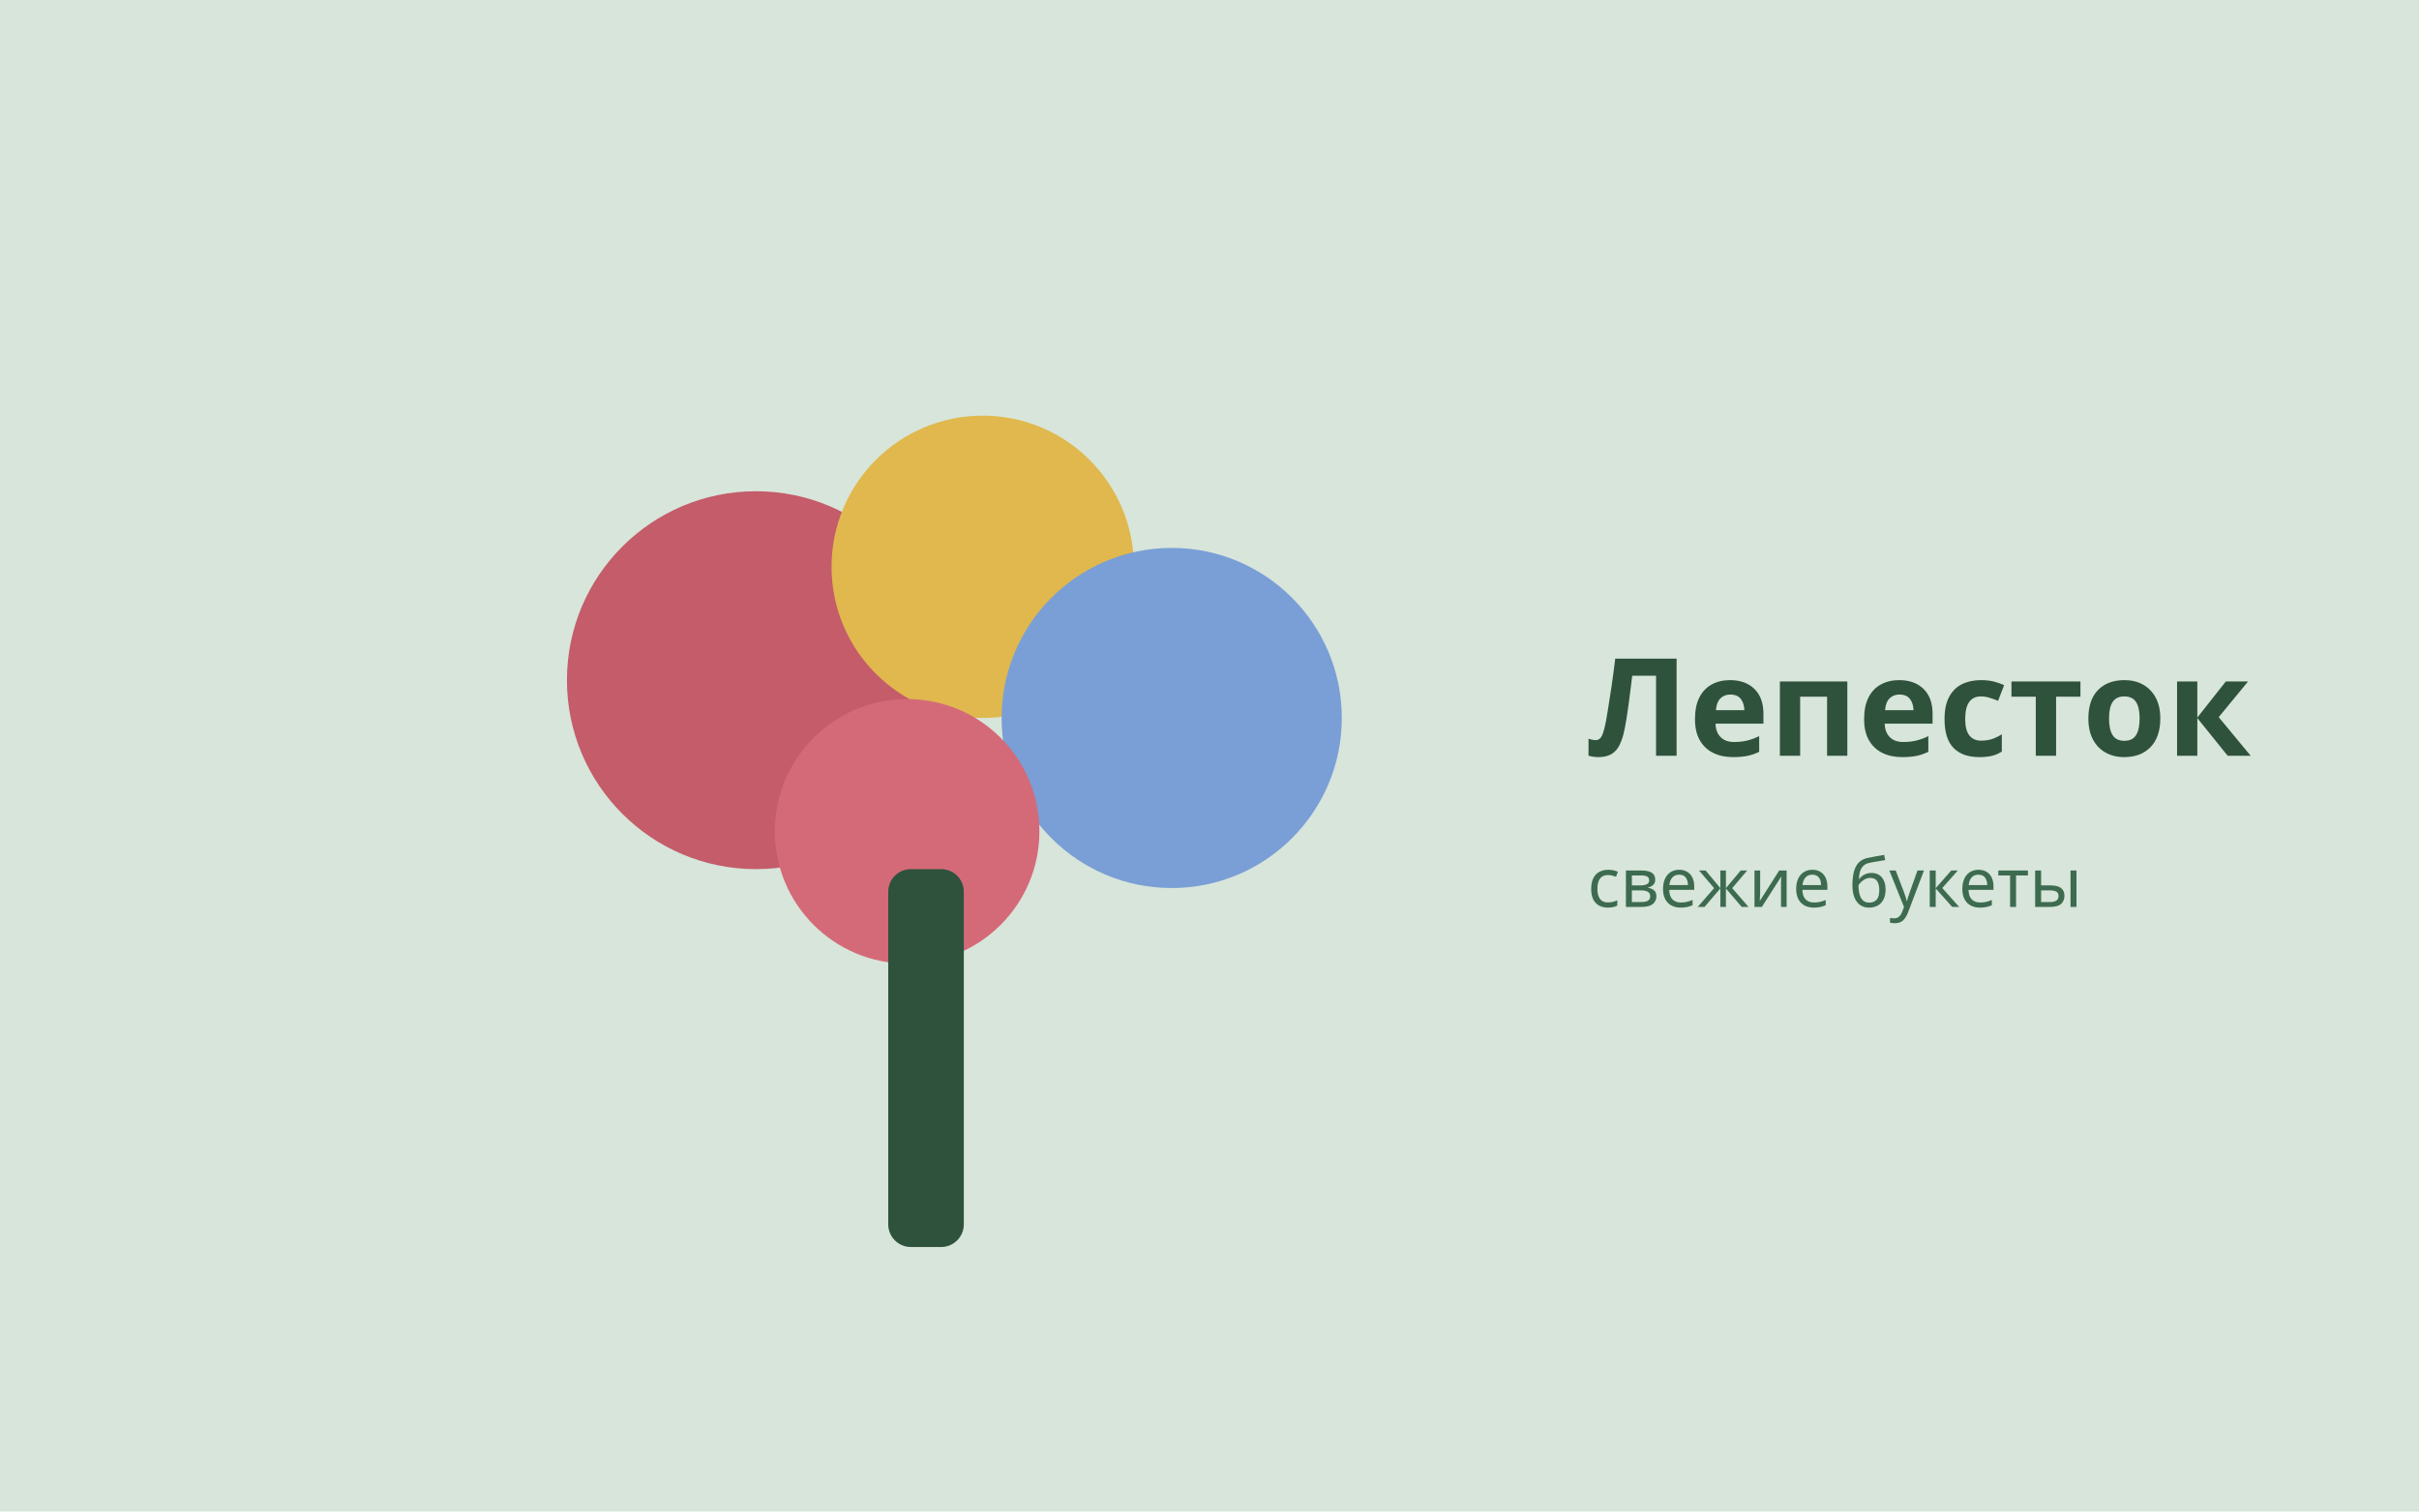
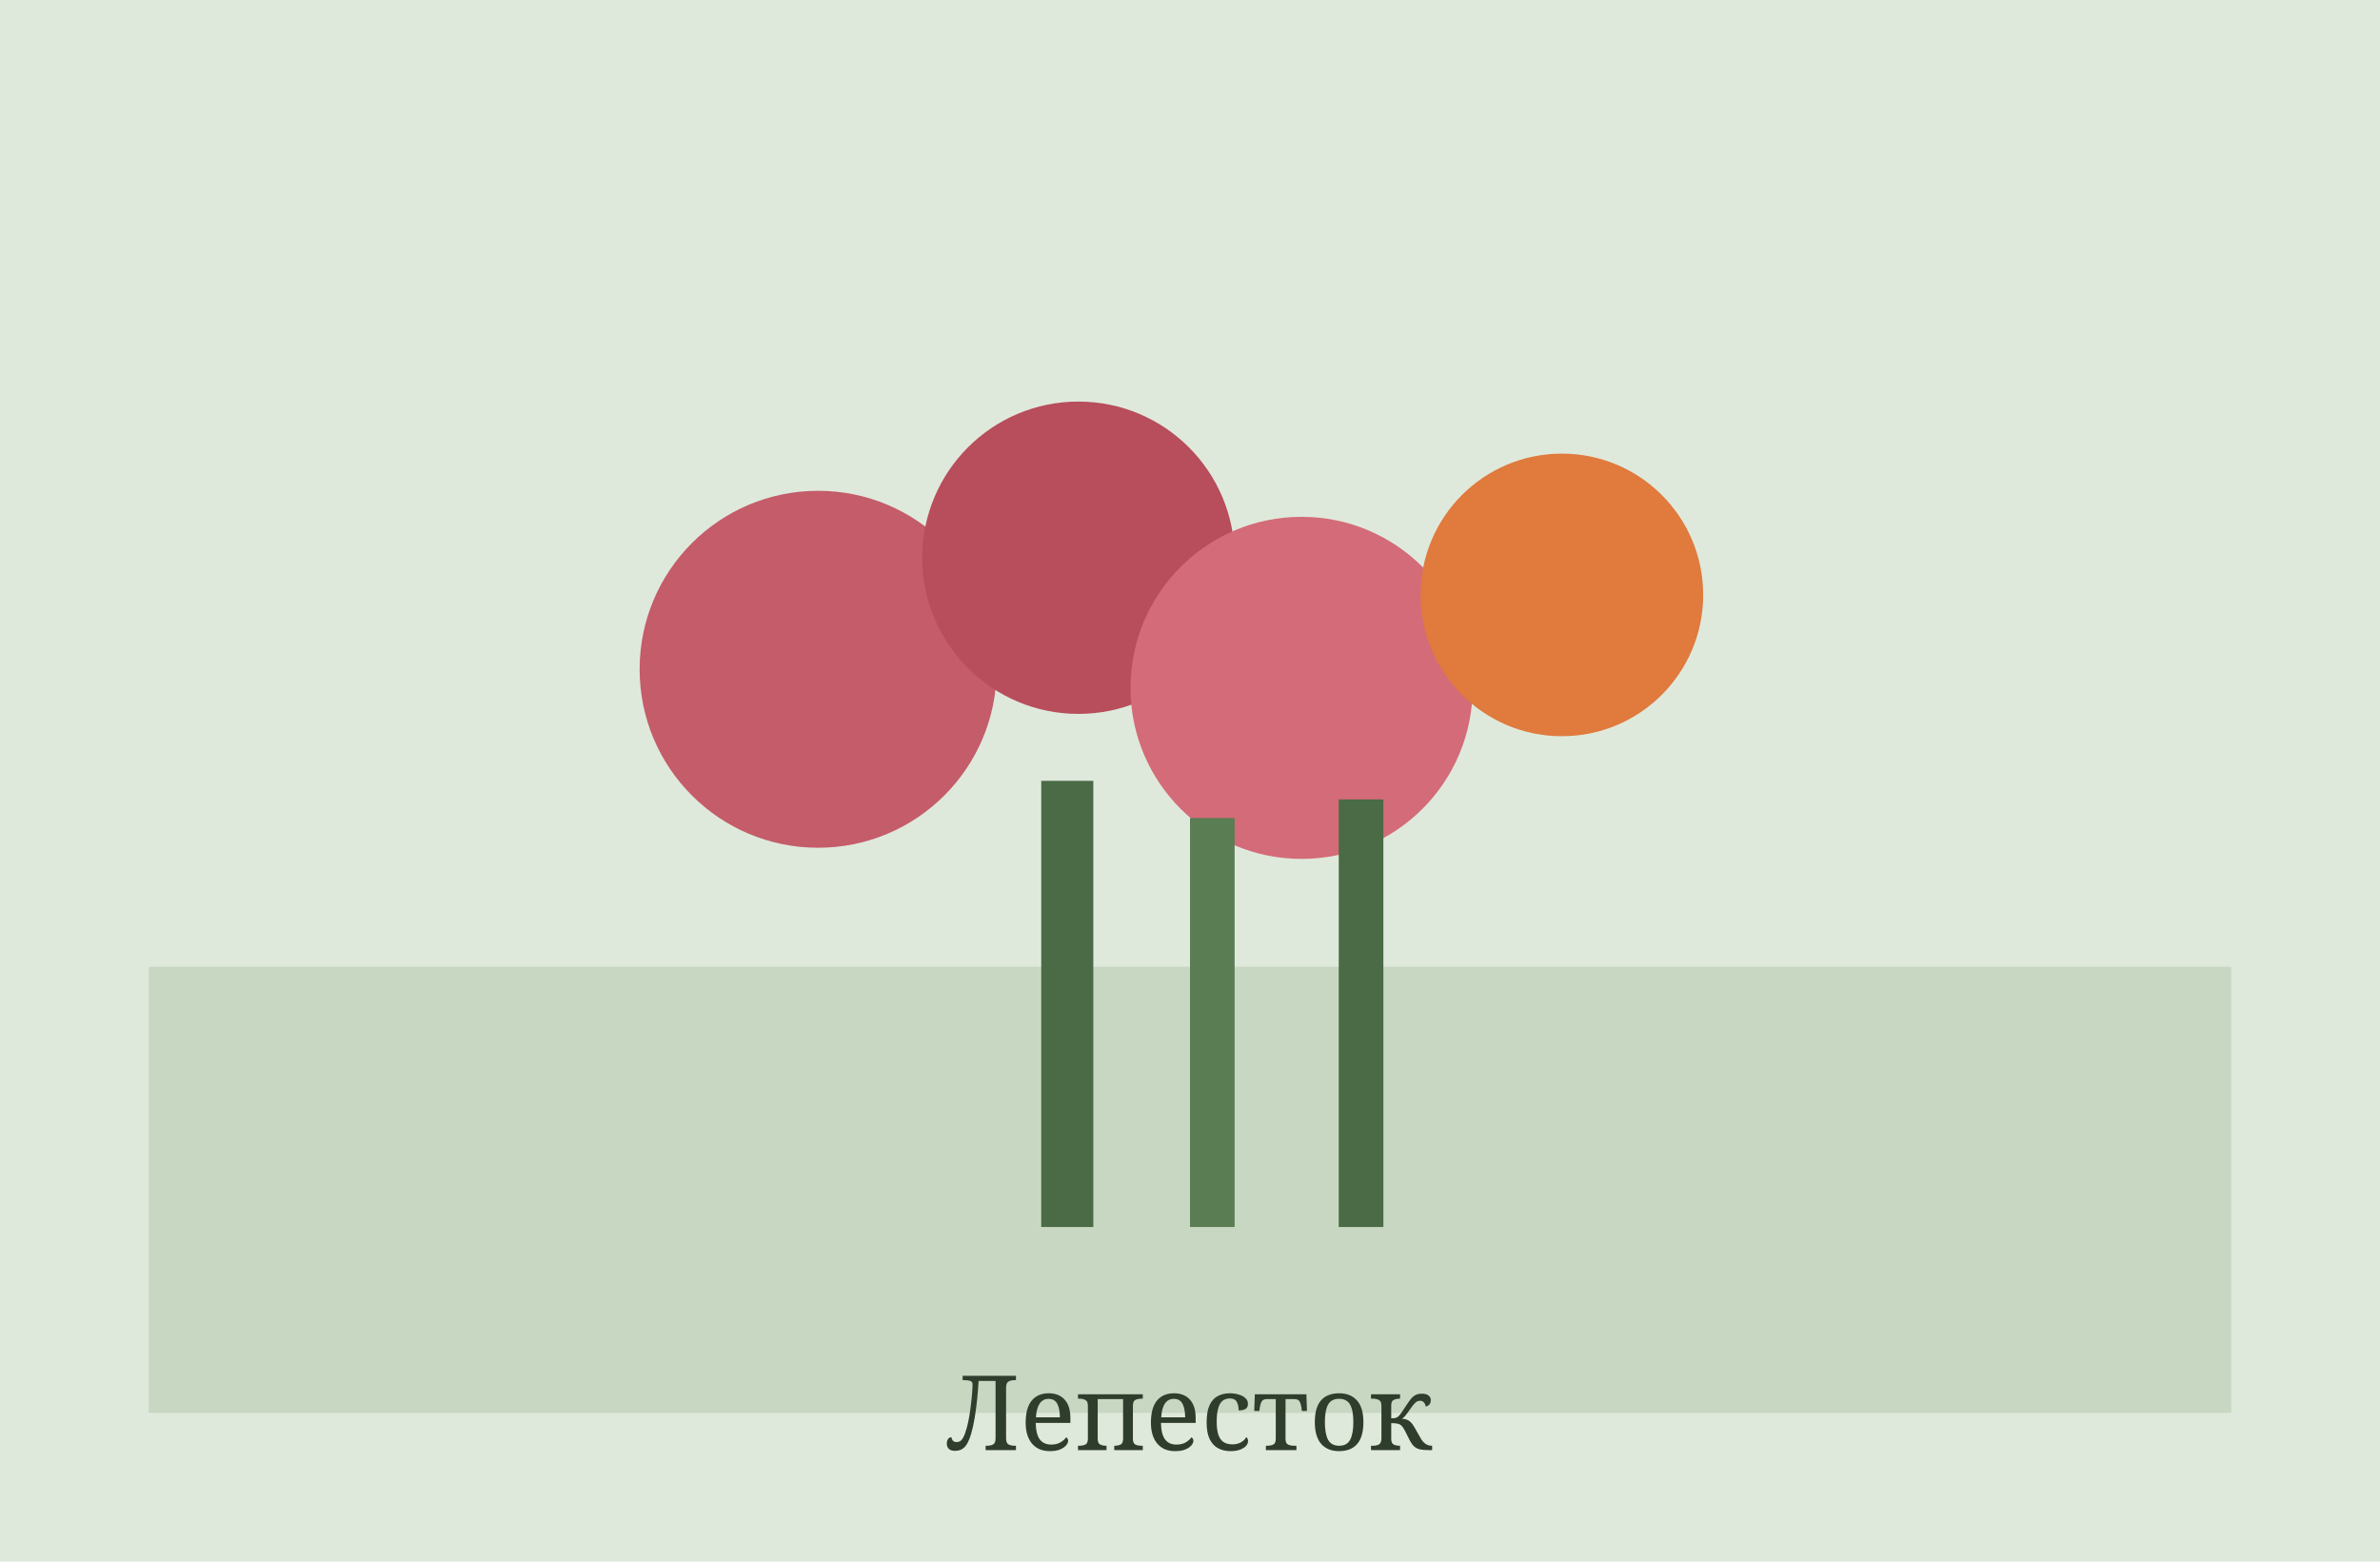
- <svg xmlns="http://www.w3.org/2000/svg" width="640" height="400" viewBox="0 0 640 400" role="img" aria-label="Цветочный магазин Лепесток">
-   <rect width="640" height="400" fill="#d7e5da" />
-   <circle cx="200" cy="180" r="50" fill="#c45c6a" />
-   <circle cx="260" cy="150" r="40" fill="#e0b84d" />
-   <circle cx="310" cy="190" r="45" fill="#7a9ed6" />
-   <circle cx="240" cy="220" r="35" fill="#d46a78" />
-   <rect x="235" y="230" width="20" height="100" rx="6" fill="#2f523c" />
-   <text x="420" y="200" fill="#2f523c" font-family="Segoe UI, sans-serif" font-size="36" font-weight="700">Лепесток</text>
-   <text x="420" y="240" fill="#3d6b4f" font-family="Segoe UI, sans-serif" font-size="18">свежие букеты</text>
+ <svg xmlns="http://www.w3.org/2000/svg" width="640" height="420" viewBox="0 0 640 420" role="img" aria-label="Витрина цветочного магазина">
+   <rect width="640" height="420" fill="#dfe9db" />
+   <rect x="40" y="260" width="560" height="120" fill="#c7d7c2" />
+   <circle cx="220" cy="180" r="48" fill="#c45c6a" />
+   <circle cx="290" cy="150" r="42" fill="#b84d5c" />
+   <circle cx="350" cy="185" r="46" fill="#d46b78" />
+   <circle cx="420" cy="160" r="38" fill="#e07a3d" />
+   <rect x="280" y="210" width="14" height="120" fill="#4a6b45" />
+   <rect x="320" y="220" width="12" height="110" fill="#5a7d54" />
+   <rect x="360" y="215" width="12" height="115" fill="#4a6b45" />
+   <text x="320" y="390" text-anchor="middle" font-family="Georgia, serif" font-size="28" fill="#2f3d2c">Лепесток</text>
</svg>
